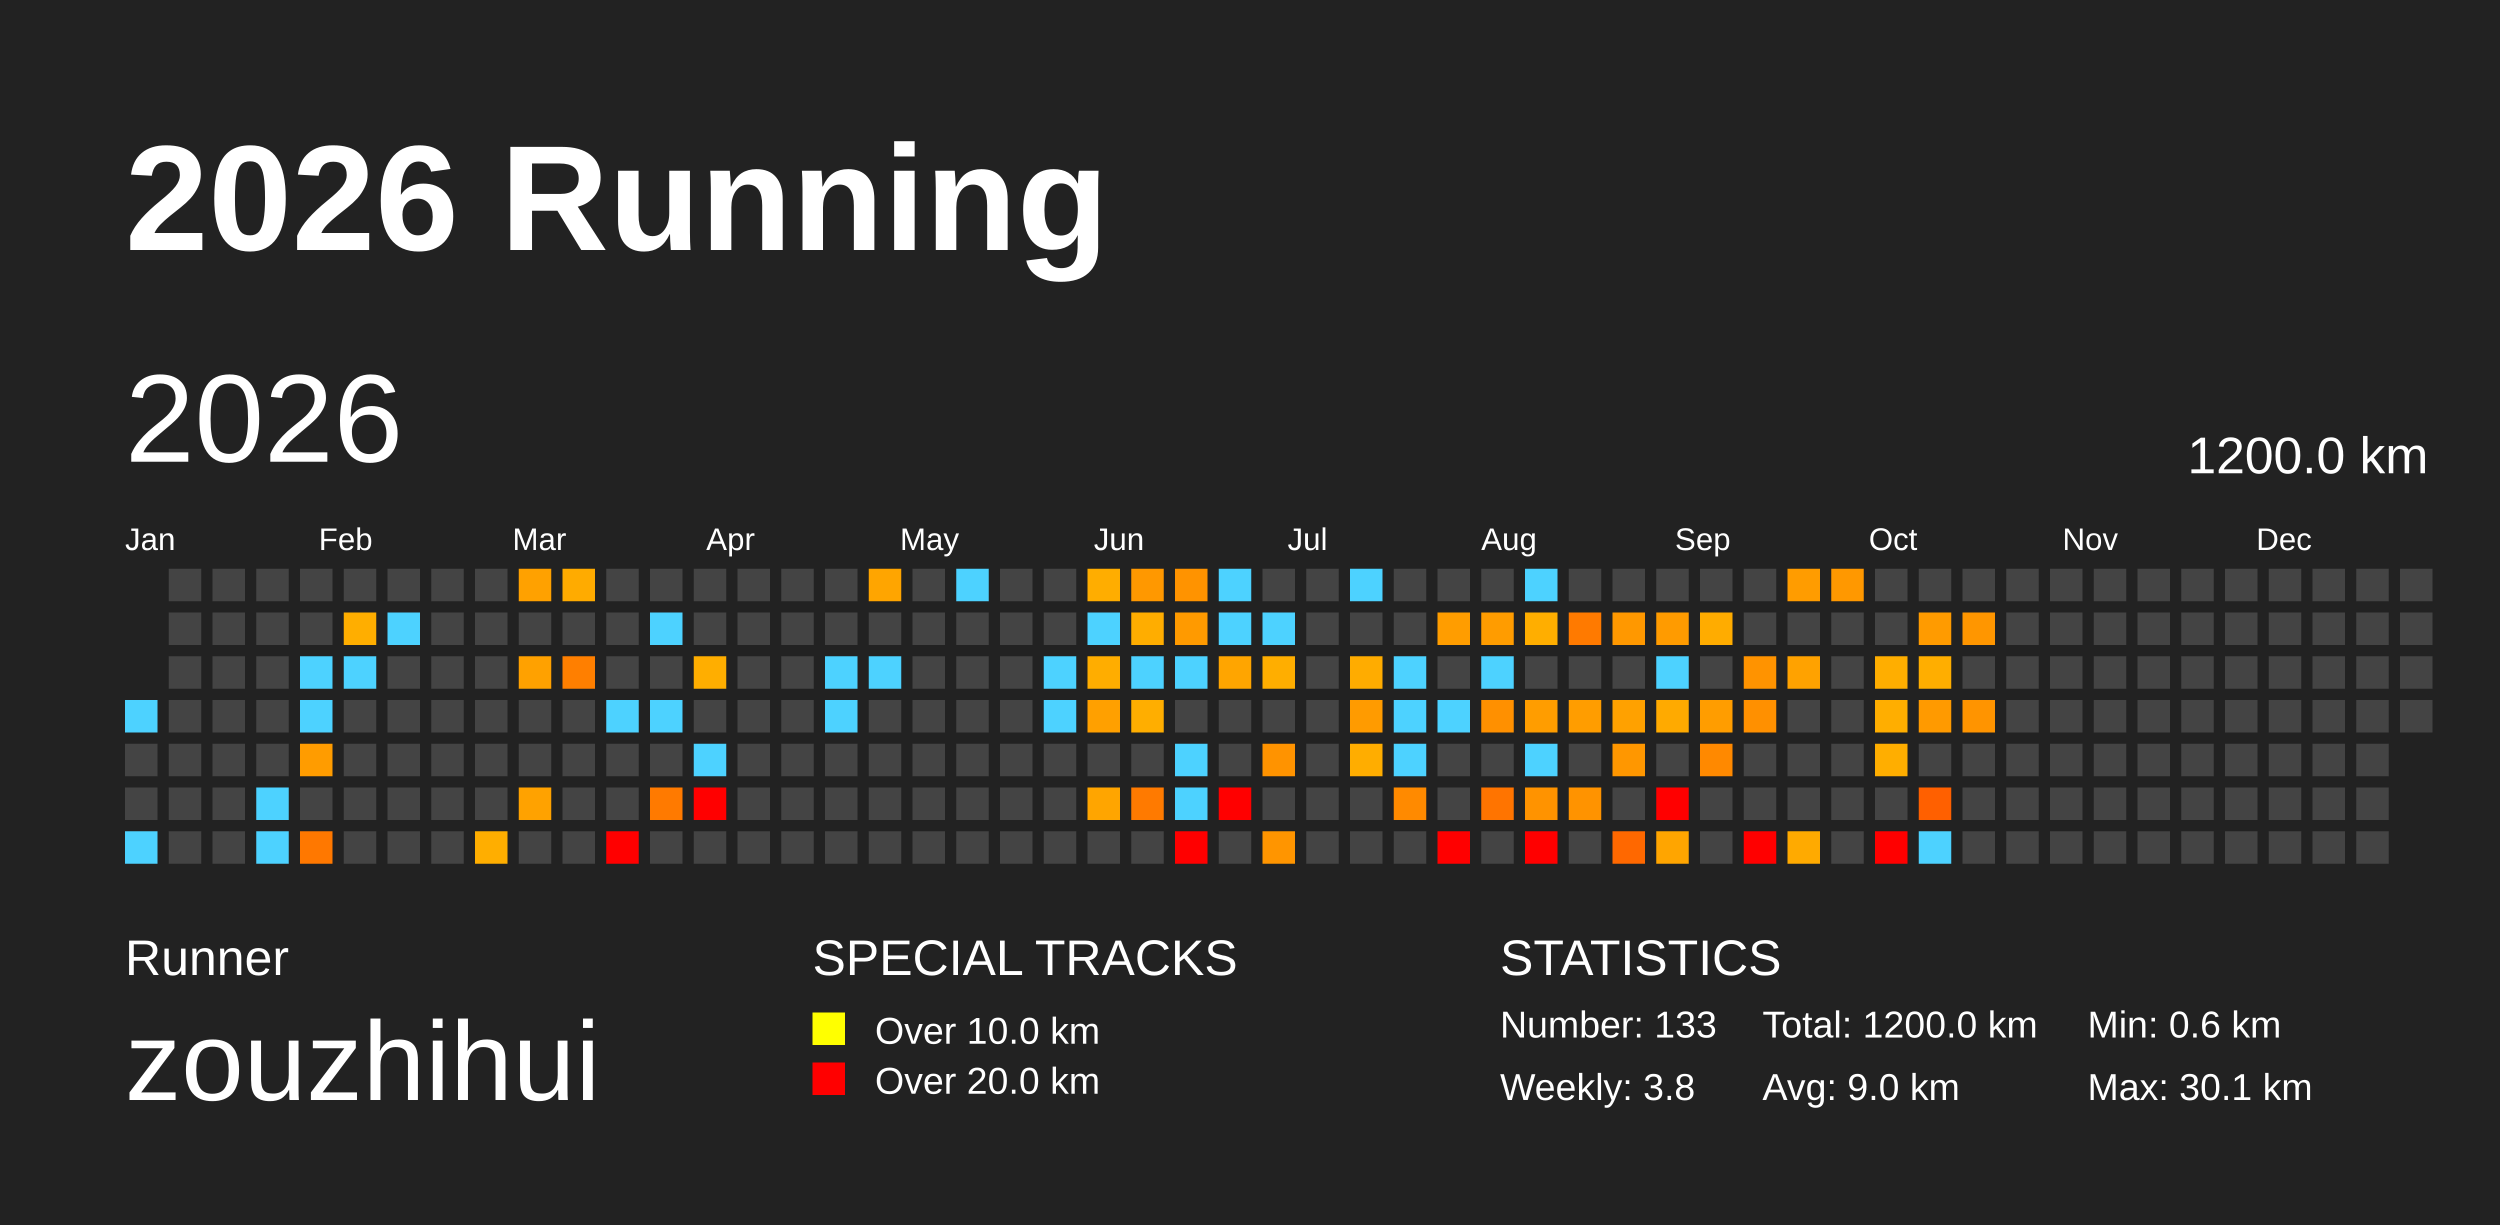
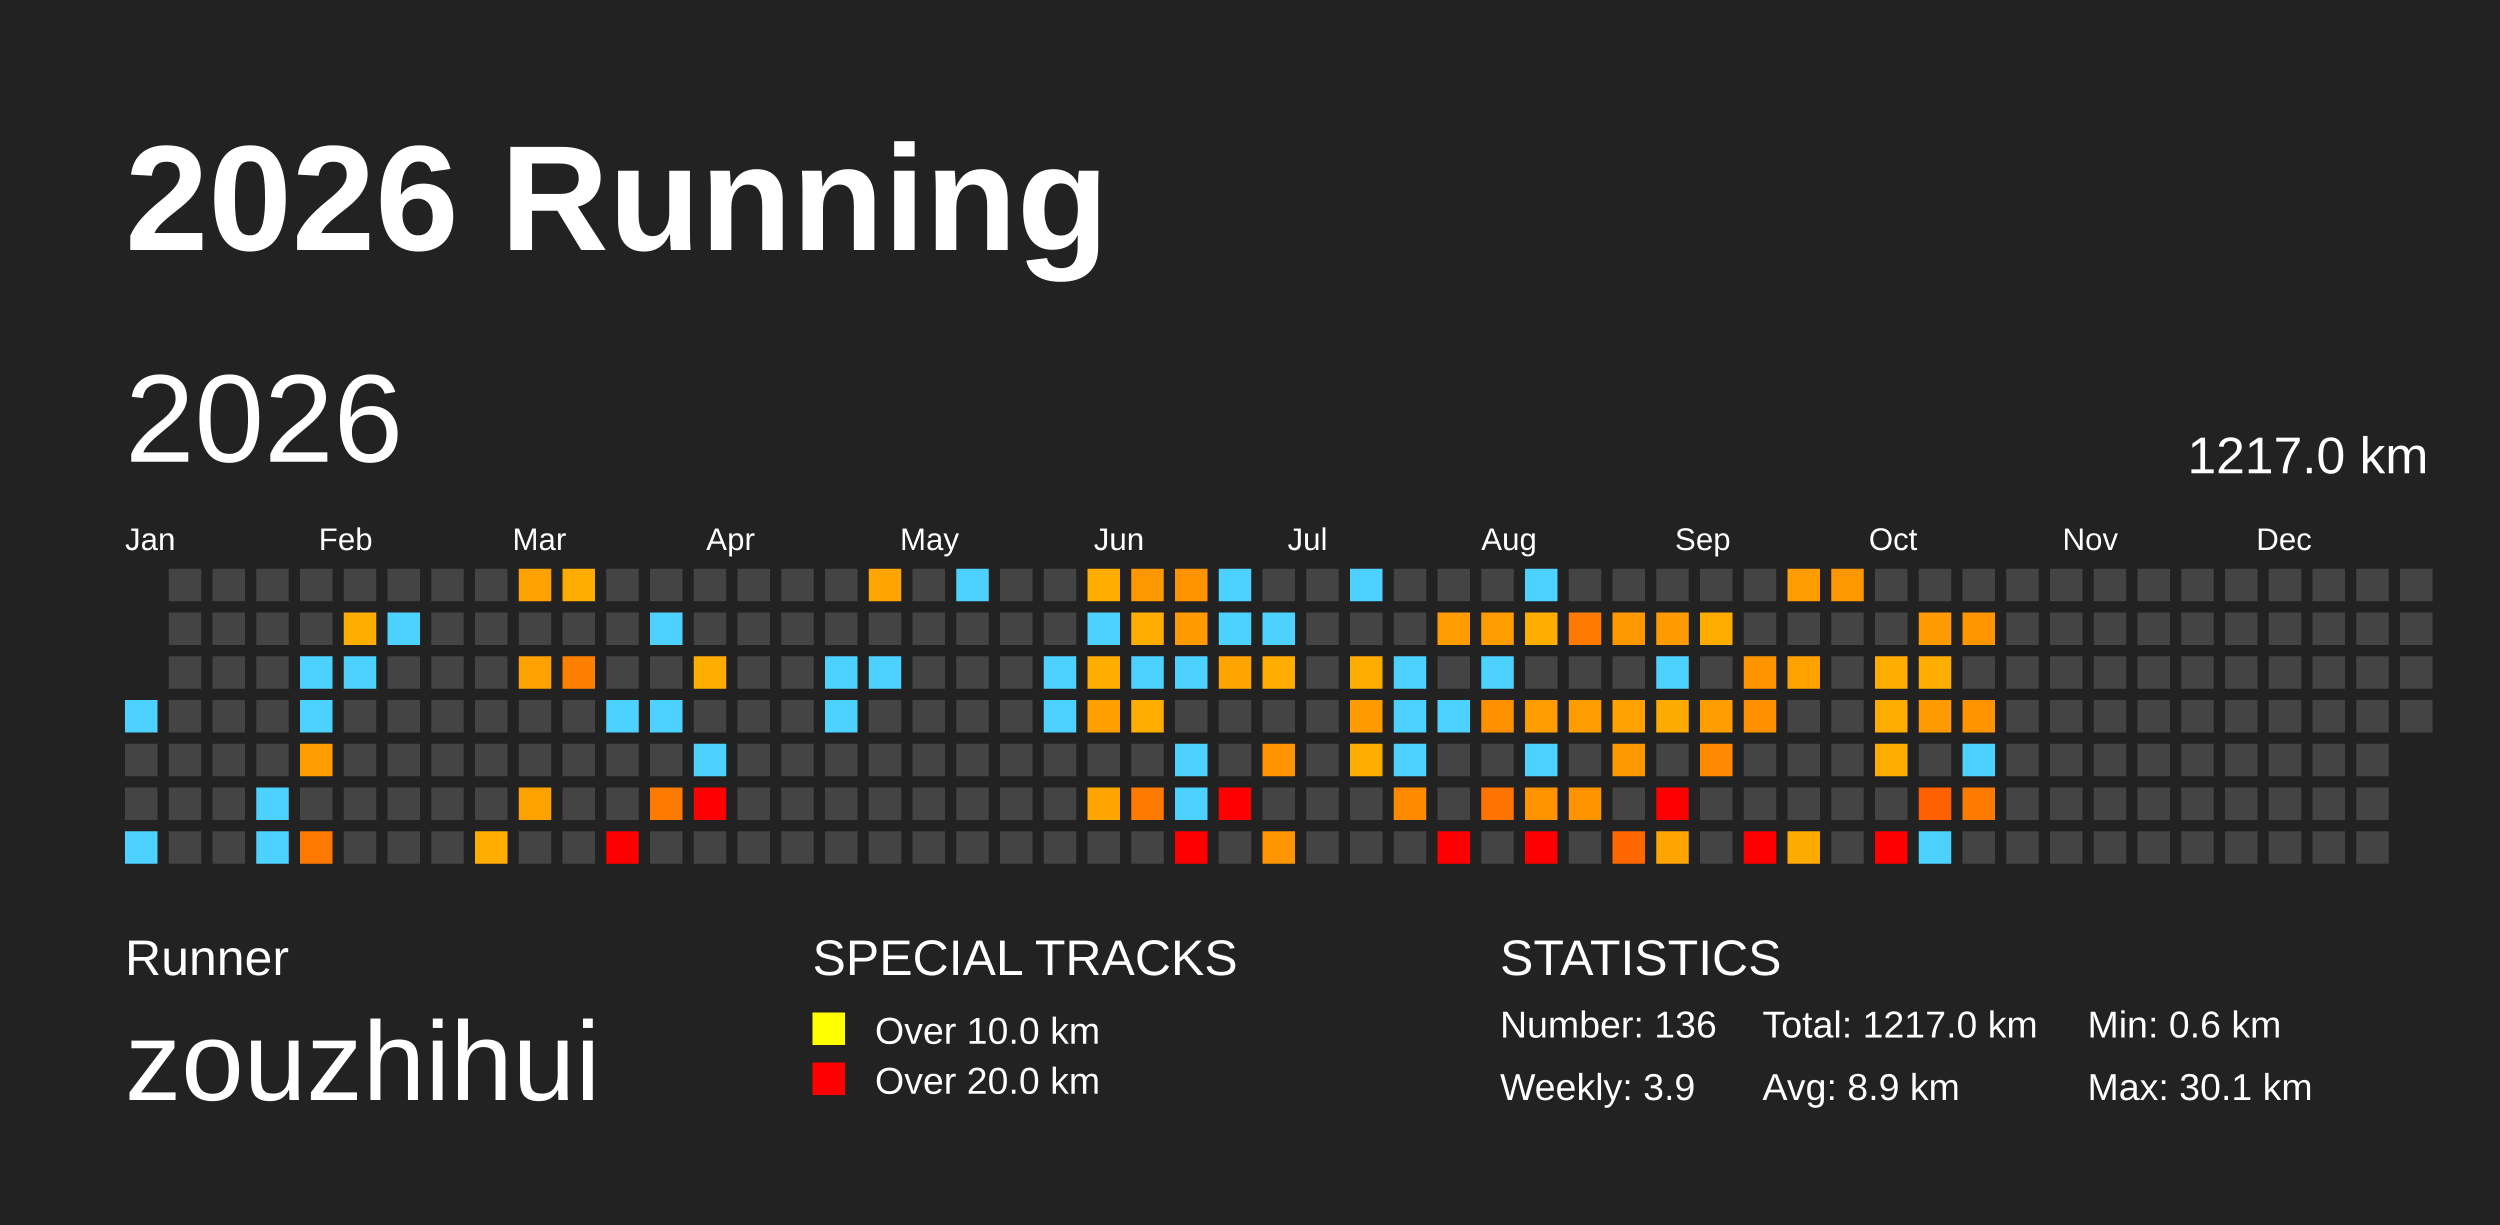
<svg xmlns="http://www.w3.org/2000/svg" baseProfile="full" height="98mm" version="1.1" viewBox="0,0,200,98" width="200mm">
  <defs />
  <rect fill="#222222" height="98" width="200" x="0" y="0" />
  <text fill="#FFFFFF" style="font-size:12px; font-family:Arial; font-weight:bold;" x="10" y="20">2026 Running</text>
  <text fill="#FFFFFF" style="font-size:4px; font-family:Arial" x="10" y="78">Runner</text>
  <text fill="#FFFFFF" style="font-size:9px; font-family:Arial" x="10" y="88">zouzhihui</text>
  <text fill="#FFFFFF" style="font-size:4px; font-family:Arial" x="65" y="78">SPECIAL TRACKS</text>
  <rect fill="yellow" height="2.6" width="2.6" x="65" y="81" />
  <text fill="#FFFFFF" style="font-size:3px; font-family:Arial" x="70" y="83.5">Over 10.0 km</text>
  <rect fill="red" height="2.6" width="2.6" x="65" y="85" />
  <text fill="#FFFFFF" style="font-size:3px; font-family:Arial" x="70" y="87.5">Over 20.0 km</text>
  <text fill="#FFFFFF" style="font-size:4px; font-family:Arial" x="120" y="78">STATISTICS</text>
-   <text fill="#FFFFFF" style="font-size:3px; font-family:Arial" x="120" y="83">Number: 133</text>
-   <text fill="#FFFFFF" style="font-size:3px; font-family:Arial" x="120" y="88">Weekly: 3.8</text>
-   <text fill="#FFFFFF" style="font-size:3px; font-family:Arial" x="141" y="83">Total: 1200.0 km</text>
-   <text fill="#FFFFFF" style="font-size:3px; font-family:Arial" x="141" y="88">Avg: 9.0 km</text>
+   <text fill="#FFFFFF" style="font-size:3px; font-family:Arial" x="120" y="83">Number: 136</text>
+   <text fill="#FFFFFF" style="font-size:3px; font-family:Arial" x="120" y="88">Weekly: 3.9</text>
+   <text fill="#FFFFFF" style="font-size:3px; font-family:Arial" x="141" y="83">Total: 1217.0 km</text>
+   <text fill="#FFFFFF" style="font-size:3px; font-family:Arial" x="141" y="88">Avg: 8.9 km</text>
  <text fill="#FFFFFF" style="font-size:3px; font-family:Arial" x="167" y="83">Min: 0.6 km</text>
  <text fill="#FFFFFF" style="font-size:3px; font-family:Arial" x="167" y="88">Max: 30.1 km</text>
  <text dominant-baseline="hanging" fill="#FFFFFF" style="font-size:10.0px; font-family:Arial;" x="10" y="30">2026</text>
-   <text dominant-baseline="hanging" fill="#FFFFFF" style="font-size:4.125px; font-family:Arial;" x="175" y="35">1200.0 km</text>
+   <text dominant-baseline="hanging" fill="#FFFFFF" style="font-size:4.125px; font-family:Arial;" x="175" y="35">1217.0 km</text>
  <text fill="#FFFFFF" style="font-size:2.5px; font-family:Arial" x="10.0" y="44">Jan</text>
  <text fill="#FFFFFF" style="font-size:2.5px; font-family:Arial" x="25.5" y="44">Feb</text>
  <text fill="#FFFFFF" style="font-size:2.5px; font-family:Arial" x="41.0" y="44">Mar</text>
  <text fill="#FFFFFF" style="font-size:2.5px; font-family:Arial" x="56.5" y="44">Apr</text>
  <text fill="#FFFFFF" style="font-size:2.5px; font-family:Arial" x="72.0" y="44">May</text>
  <text fill="#FFFFFF" style="font-size:2.5px; font-family:Arial" x="87.5" y="44">Jun</text>
  <text fill="#FFFFFF" style="font-size:2.5px; font-family:Arial" x="103.0" y="44">Jul</text>
  <text fill="#FFFFFF" style="font-size:2.5px; font-family:Arial" x="118.5" y="44">Aug</text>
  <text fill="#FFFFFF" style="font-size:2.5px; font-family:Arial" x="134.0" y="44">Sep</text>
  <text fill="#FFFFFF" style="font-size:2.5px; font-family:Arial" x="149.5" y="44">Oct</text>
  <text fill="#FFFFFF" style="font-size:2.5px; font-family:Arial" x="165.0" y="44">Nov</text>
  <text fill="#FFFFFF" style="font-size:2.5px; font-family:Arial" x="180.5" y="44">Dec</text>
  <rect fill="#4dd2ff" height="2.6" width="2.6" x="10.0" y="56.0" />
  <rect fill="#444444" height="2.6" width="2.6" x="10.0" y="59.5" />
  <rect fill="#444444" height="2.6" width="2.6" x="10.0" y="63.0" />
  <rect fill="#4dd2ff" height="2.6" width="2.6" x="10.0" y="66.5" />
  <rect fill="#444444" height="2.6" width="2.6" x="13.5" y="45.5" />
  <rect fill="#444444" height="2.6" width="2.6" x="13.5" y="49.0" />
  <rect fill="#444444" height="2.6" width="2.6" x="13.5" y="52.5" />
  <rect fill="#444444" height="2.6" width="2.6" x="13.5" y="56.0" />
  <rect fill="#444444" height="2.6" width="2.6" x="13.5" y="59.5" />
  <rect fill="#444444" height="2.6" width="2.6" x="13.5" y="63.0" />
  <rect fill="#444444" height="2.6" width="2.6" x="13.5" y="66.5" />
  <rect fill="#444444" height="2.6" width="2.6" x="17.0" y="45.5" />
  <rect fill="#444444" height="2.6" width="2.6" x="17.0" y="49.0" />
  <rect fill="#444444" height="2.6" width="2.6" x="17.0" y="52.5" />
  <rect fill="#444444" height="2.6" width="2.6" x="17.0" y="56.0" />
  <rect fill="#444444" height="2.6" width="2.6" x="17.0" y="59.5" />
  <rect fill="#444444" height="2.6" width="2.6" x="17.0" y="63.0" />
  <rect fill="#444444" height="2.6" width="2.6" x="17.0" y="66.5" />
  <rect fill="#444444" height="2.6" width="2.6" x="20.5" y="45.5" />
  <rect fill="#444444" height="2.6" width="2.6" x="20.5" y="49.0" />
  <rect fill="#444444" height="2.6" width="2.6" x="20.5" y="52.5" />
  <rect fill="#444444" height="2.6" width="2.6" x="20.5" y="56.0" />
  <rect fill="#444444" height="2.6" width="2.6" x="20.5" y="59.5" />
  <rect fill="#4dd2ff" height="2.6" width="2.6" x="20.5" y="63.0" />
  <rect fill="#4dd2ff" height="2.6" width="2.6" x="20.5" y="66.5" />
  <rect fill="#444444" height="2.6" width="2.6" x="24.0" y="45.5" />
  <rect fill="#444444" height="2.6" width="2.6" x="24.0" y="49.0" />
  <rect fill="#4dd2ff" height="2.6" width="2.6" x="24.0" y="52.5" />
  <rect fill="#4dd2ff" height="2.6" width="2.6" x="24.0" y="56.0" />
  <rect fill="#ff9c00" height="2.6" width="2.6" x="24.0" y="59.5" />
  <rect fill="#444444" height="2.6" width="2.6" x="24.0" y="63.0" />
  <rect fill="#ff7800" height="2.6" width="2.6" x="24.0" y="66.5" />
  <rect fill="#444444" height="2.6" width="2.6" x="27.5" y="45.5" />
  <rect fill="#ffae00" height="2.6" width="2.6" x="27.5" y="49.0" />
  <rect fill="#4dd2ff" height="2.6" width="2.6" x="27.5" y="52.5" />
  <rect fill="#444444" height="2.6" width="2.6" x="27.5" y="56.0" />
  <rect fill="#444444" height="2.6" width="2.6" x="27.5" y="59.5" />
  <rect fill="#444444" height="2.6" width="2.6" x="27.5" y="63.0" />
  <rect fill="#444444" height="2.6" width="2.6" x="27.5" y="66.5" />
  <rect fill="#444444" height="2.6" width="2.6" x="31.0" y="45.5" />
  <rect fill="#4dd2ff" height="2.6" width="2.6" x="31.0" y="49.0" />
  <rect fill="#444444" height="2.6" width="2.6" x="31.0" y="52.5" />
  <rect fill="#444444" height="2.6" width="2.6" x="31.0" y="56.0" />
  <rect fill="#444444" height="2.6" width="2.6" x="31.0" y="59.5" />
  <rect fill="#444444" height="2.6" width="2.6" x="31.0" y="63.0" />
  <rect fill="#444444" height="2.6" width="2.6" x="31.0" y="66.5" />
  <rect fill="#444444" height="2.6" width="2.6" x="34.5" y="45.5" />
  <rect fill="#444444" height="2.6" width="2.6" x="34.5" y="49.0" />
  <rect fill="#444444" height="2.6" width="2.6" x="34.5" y="52.5" />
  <rect fill="#444444" height="2.6" width="2.6" x="34.5" y="56.0" />
  <rect fill="#444444" height="2.6" width="2.6" x="34.5" y="59.5" />
  <rect fill="#444444" height="2.6" width="2.6" x="34.5" y="63.0" />
  <rect fill="#444444" height="2.6" width="2.6" x="34.5" y="66.5" />
  <rect fill="#444444" height="2.6" width="2.6" x="38.0" y="45.5" />
  <rect fill="#444444" height="2.6" width="2.6" x="38.0" y="49.0" />
  <rect fill="#444444" height="2.6" width="2.6" x="38.0" y="52.5" />
  <rect fill="#444444" height="2.6" width="2.6" x="38.0" y="56.0" />
  <rect fill="#444444" height="2.6" width="2.6" x="38.0" y="59.5" />
  <rect fill="#444444" height="2.6" width="2.6" x="38.0" y="63.0" />
  <rect fill="#ffae00" height="2.6" width="2.6" x="38.0" y="66.5" />
  <rect fill="#ffa100" height="2.6" width="2.6" x="41.5" y="45.5" />
  <rect fill="#444444" height="2.6" width="2.6" x="41.5" y="49.0" />
  <rect fill="#ffa100" height="2.6" width="2.6" x="41.5" y="52.5" />
  <rect fill="#444444" height="2.6" width="2.6" x="41.5" y="56.0" />
  <rect fill="#444444" height="2.6" width="2.6" x="41.5" y="59.5" />
  <rect fill="#ffa200" height="2.6" width="2.6" x="41.5" y="63.0" />
  <rect fill="#444444" height="2.6" width="2.6" x="41.5" y="66.5" />
  <rect fill="#ffab00" height="2.6" width="2.6" x="45.0" y="45.5" />
  <rect fill="#444444" height="2.6" width="2.6" x="45.0" y="49.0" />
  <rect fill="#ff7f00" height="2.6" width="2.6" x="45.0" y="52.5" />
  <rect fill="#444444" height="2.6" width="2.6" x="45.0" y="56.0" />
  <rect fill="#444444" height="2.6" width="2.6" x="45.0" y="59.5" />
  <rect fill="#444444" height="2.6" width="2.6" x="45.0" y="63.0" />
  <rect fill="#444444" height="2.6" width="2.6" x="45.0" y="66.5" />
  <rect fill="#444444" height="2.6" width="2.6" x="48.5" y="45.5" />
  <rect fill="#444444" height="2.6" width="2.6" x="48.5" y="49.0" />
  <rect fill="#444444" height="2.6" width="2.6" x="48.5" y="52.5" />
  <rect fill="#4dd2ff" height="2.6" width="2.6" x="48.5" y="56.0" />
  <rect fill="#444444" height="2.6" width="2.6" x="48.5" y="59.5" />
  <rect fill="#444444" height="2.6" width="2.6" x="48.5" y="63.0" />
  <rect fill="red" height="2.6" width="2.6" x="48.5" y="66.5" />
  <rect fill="#444444" height="2.6" width="2.6" x="52.0" y="45.5" />
  <rect fill="#4dd2ff" height="2.6" width="2.6" x="52.0" y="49.0" />
  <rect fill="#444444" height="2.6" width="2.6" x="52.0" y="52.5" />
  <rect fill="#4dd2ff" height="2.6" width="2.6" x="52.0" y="56.0" />
  <rect fill="#444444" height="2.6" width="2.6" x="52.0" y="59.5" />
  <rect fill="#ff7a00" height="2.6" width="2.6" x="52.0" y="63.0" />
  <rect fill="#444444" height="2.6" width="2.6" x="52.0" y="66.5" />
  <rect fill="#444444" height="2.6" width="2.6" x="55.5" y="45.5" />
  <rect fill="#444444" height="2.6" width="2.6" x="55.5" y="49.0" />
  <rect fill="#ffae00" height="2.6" width="2.6" x="55.5" y="52.5" />
  <rect fill="#444444" height="2.6" width="2.6" x="55.5" y="56.0" />
  <rect fill="#4dd2ff" height="2.6" width="2.6" x="55.5" y="59.5" />
  <rect fill="red" height="2.6" width="2.6" x="55.5" y="63.0" />
  <rect fill="#444444" height="2.6" width="2.6" x="55.5" y="66.5" />
  <rect fill="#444444" height="2.6" width="2.6" x="59.0" y="45.5" />
  <rect fill="#444444" height="2.6" width="2.6" x="59.0" y="49.0" />
  <rect fill="#444444" height="2.6" width="2.6" x="59.0" y="52.5" />
  <rect fill="#444444" height="2.6" width="2.6" x="59.0" y="56.0" />
  <rect fill="#444444" height="2.6" width="2.6" x="59.0" y="59.5" />
  <rect fill="#444444" height="2.6" width="2.6" x="59.0" y="63.0" />
  <rect fill="#444444" height="2.6" width="2.6" x="59.0" y="66.5" />
  <rect fill="#444444" height="2.6" width="2.6" x="62.5" y="45.5" />
  <rect fill="#444444" height="2.6" width="2.6" x="62.5" y="49.0" />
  <rect fill="#444444" height="2.6" width="2.6" x="62.5" y="52.5" />
  <rect fill="#444444" height="2.6" width="2.6" x="62.5" y="56.0" />
  <rect fill="#444444" height="2.6" width="2.6" x="62.5" y="59.5" />
  <rect fill="#444444" height="2.6" width="2.6" x="62.5" y="63.0" />
  <rect fill="#444444" height="2.6" width="2.6" x="62.5" y="66.5" />
  <rect fill="#444444" height="2.6" width="2.6" x="66.0" y="45.5" />
  <rect fill="#444444" height="2.6" width="2.6" x="66.0" y="49.0" />
  <rect fill="#4dd2ff" height="2.6" width="2.6" x="66.0" y="52.5" />
  <rect fill="#4dd2ff" height="2.6" width="2.6" x="66.0" y="56.0" />
  <rect fill="#444444" height="2.6" width="2.6" x="66.0" y="59.5" />
  <rect fill="#444444" height="2.6" width="2.6" x="66.0" y="63.0" />
  <rect fill="#444444" height="2.6" width="2.6" x="66.0" y="66.5" />
  <rect fill="#ffa500" height="2.6" width="2.6" x="69.5" y="45.5" />
  <rect fill="#444444" height="2.6" width="2.6" x="69.5" y="49.0" />
  <rect fill="#4dd2ff" height="2.6" width="2.6" x="69.5" y="52.5" />
  <rect fill="#444444" height="2.6" width="2.6" x="69.5" y="56.0" />
  <rect fill="#444444" height="2.6" width="2.6" x="69.5" y="59.5" />
  <rect fill="#444444" height="2.6" width="2.6" x="69.5" y="63.0" />
  <rect fill="#444444" height="2.6" width="2.6" x="69.5" y="66.5" />
  <rect fill="#444444" height="2.6" width="2.6" x="73.0" y="45.5" />
  <rect fill="#444444" height="2.6" width="2.6" x="73.0" y="49.0" />
  <rect fill="#444444" height="2.6" width="2.6" x="73.0" y="52.5" />
  <rect fill="#444444" height="2.6" width="2.6" x="73.0" y="56.0" />
  <rect fill="#444444" height="2.6" width="2.6" x="73.0" y="59.5" />
  <rect fill="#444444" height="2.6" width="2.6" x="73.0" y="63.0" />
  <rect fill="#444444" height="2.6" width="2.6" x="73.0" y="66.5" />
  <rect fill="#4dd2ff" height="2.6" width="2.6" x="76.5" y="45.5" />
  <rect fill="#444444" height="2.6" width="2.6" x="76.5" y="49.0" />
  <rect fill="#444444" height="2.6" width="2.6" x="76.5" y="52.5" />
  <rect fill="#444444" height="2.6" width="2.6" x="76.5" y="56.0" />
  <rect fill="#444444" height="2.6" width="2.6" x="76.5" y="59.5" />
  <rect fill="#444444" height="2.6" width="2.6" x="76.5" y="63.0" />
  <rect fill="#444444" height="2.6" width="2.6" x="76.5" y="66.5" />
  <rect fill="#444444" height="2.6" width="2.6" x="80.0" y="45.5" />
  <rect fill="#444444" height="2.6" width="2.6" x="80.0" y="49.0" />
  <rect fill="#444444" height="2.6" width="2.6" x="80.0" y="52.5" />
  <rect fill="#444444" height="2.6" width="2.6" x="80.0" y="56.0" />
  <rect fill="#444444" height="2.6" width="2.6" x="80.0" y="59.5" />
  <rect fill="#444444" height="2.6" width="2.6" x="80.0" y="63.0" />
  <rect fill="#444444" height="2.6" width="2.6" x="80.0" y="66.5" />
  <rect fill="#444444" height="2.6" width="2.6" x="83.5" y="45.5" />
  <rect fill="#444444" height="2.6" width="2.6" x="83.5" y="49.0" />
  <rect fill="#4dd2ff" height="2.6" width="2.6" x="83.5" y="52.5" />
  <rect fill="#4dd2ff" height="2.6" width="2.6" x="83.5" y="56.0" />
  <rect fill="#444444" height="2.6" width="2.6" x="83.5" y="59.5" />
  <rect fill="#444444" height="2.6" width="2.6" x="83.5" y="63.0" />
  <rect fill="#444444" height="2.6" width="2.6" x="83.5" y="66.5" />
  <rect fill="#ffad00" height="2.6" width="2.6" x="87.0" y="45.5" />
  <rect fill="#4dd2ff" height="2.6" width="2.6" x="87.0" y="49.0" />
  <rect fill="#ffad00" height="2.6" width="2.6" x="87.0" y="52.5" />
  <rect fill="#ffa000" height="2.6" width="2.6" x="87.0" y="56.0" />
  <rect fill="#444444" height="2.6" width="2.6" x="87.0" y="59.5" />
  <rect fill="#ffa500" height="2.6" width="2.6" x="87.0" y="63.0" />
  <rect fill="#444444" height="2.6" width="2.6" x="87.0" y="66.5" />
  <rect fill="#ff9800" height="2.6" width="2.6" x="90.5" y="45.5" />
  <rect fill="#ffad00" height="2.6" width="2.6" x="90.5" y="49.0" />
  <rect fill="#4dd2ff" height="2.6" width="2.6" x="90.5" y="52.5" />
  <rect fill="#ffae00" height="2.6" width="2.6" x="90.5" y="56.0" />
  <rect fill="#444444" height="2.6" width="2.6" x="90.5" y="59.5" />
  <rect fill="#ff7a00" height="2.6" width="2.6" x="90.5" y="63.0" />
  <rect fill="#444444" height="2.6" width="2.6" x="90.5" y="66.5" />
  <rect fill="#ff9300" height="2.6" width="2.6" x="94.0" y="45.5" />
  <rect fill="#ff9a00" height="2.6" width="2.6" x="94.0" y="49.0" />
  <rect fill="#4dd2ff" height="2.6" width="2.6" x="94.0" y="52.5" />
  <rect fill="#444444" height="2.6" width="2.6" x="94.0" y="56.0" />
  <rect fill="#4dd2ff" height="2.6" width="2.6" x="94.0" y="59.5" />
  <rect fill="#4dd2ff" height="2.6" width="2.6" x="94.0" y="63.0" />
  <rect fill="red" height="2.6" width="2.6" x="94.0" y="66.5" />
  <rect fill="#4dd2ff" height="2.6" width="2.6" x="97.5" y="45.5" />
  <rect fill="#4dd2ff" height="2.6" width="2.6" x="97.5" y="49.0" />
  <rect fill="#ffa500" height="2.6" width="2.6" x="97.5" y="52.5" />
  <rect fill="#444444" height="2.6" width="2.6" x="97.5" y="56.0" />
  <rect fill="#444444" height="2.6" width="2.6" x="97.5" y="59.5" />
  <rect fill="red" height="2.6" width="2.6" x="97.5" y="63.0" />
  <rect fill="#444444" height="2.6" width="2.6" x="97.5" y="66.5" />
  <rect fill="#444444" height="2.6" width="2.6" x="101.0" y="45.5" />
  <rect fill="#4dd2ff" height="2.6" width="2.6" x="101.0" y="49.0" />
  <rect fill="#ffae00" height="2.6" width="2.6" x="101.0" y="52.5" />
  <rect fill="#444444" height="2.6" width="2.6" x="101.0" y="56.0" />
  <rect fill="#ff9300" height="2.6" width="2.6" x="101.0" y="59.5" />
  <rect fill="#444444" height="2.6" width="2.6" x="101.0" y="63.0" />
  <rect fill="#ff9500" height="2.6" width="2.6" x="101.0" y="66.5" />
  <rect fill="#444444" height="2.6" width="2.6" x="104.5" y="45.5" />
  <rect fill="#444444" height="2.6" width="2.6" x="104.5" y="49.0" />
  <rect fill="#444444" height="2.6" width="2.6" x="104.5" y="52.5" />
  <rect fill="#444444" height="2.6" width="2.6" x="104.5" y="56.0" />
  <rect fill="#444444" height="2.6" width="2.6" x="104.5" y="59.5" />
  <rect fill="#444444" height="2.6" width="2.6" x="104.5" y="63.0" />
  <rect fill="#444444" height="2.6" width="2.6" x="104.5" y="66.5" />
  <rect fill="#4dd2ff" height="2.6" width="2.6" x="108.0" y="45.5" />
  <rect fill="#444444" height="2.6" width="2.6" x="108.0" y="49.0" />
  <rect fill="#ffac00" height="2.6" width="2.6" x="108.0" y="52.5" />
  <rect fill="#ff9b00" height="2.6" width="2.6" x="108.0" y="56.0" />
  <rect fill="#ffad00" height="2.6" width="2.6" x="108.0" y="59.5" />
  <rect fill="#444444" height="2.6" width="2.6" x="108.0" y="63.0" />
  <rect fill="#444444" height="2.6" width="2.6" x="108.0" y="66.5" />
  <rect fill="#444444" height="2.6" width="2.6" x="111.5" y="45.5" />
  <rect fill="#444444" height="2.6" width="2.6" x="111.5" y="49.0" />
  <rect fill="#4dd2ff" height="2.6" width="2.6" x="111.5" y="52.5" />
  <rect fill="#4dd2ff" height="2.6" width="2.6" x="111.5" y="56.0" />
  <rect fill="#4dd2ff" height="2.6" width="2.6" x="111.5" y="59.5" />
  <rect fill="#ff8a00" height="2.6" width="2.6" x="111.5" y="63.0" />
  <rect fill="#444444" height="2.6" width="2.6" x="111.5" y="66.5" />
  <rect fill="#444444" height="2.6" width="2.6" x="115.0" y="45.5" />
  <rect fill="#ff9d00" height="2.6" width="2.6" x="115.0" y="49.0" />
  <rect fill="#444444" height="2.6" width="2.6" x="115.0" y="52.5" />
  <rect fill="#4dd2ff" height="2.6" width="2.6" x="115.0" y="56.0" />
  <rect fill="#444444" height="2.6" width="2.6" x="115.0" y="59.5" />
  <rect fill="#444444" height="2.6" width="2.6" x="115.0" y="63.0" />
  <rect fill="red" height="2.6" width="2.6" x="115.0" y="66.5" />
  <rect fill="#444444" height="2.6" width="2.6" x="118.5" y="45.5" />
  <rect fill="#ff9c00" height="2.6" width="2.6" x="118.5" y="49.0" />
  <rect fill="#4dd2ff" height="2.6" width="2.6" x="118.5" y="52.5" />
  <rect fill="#ff9000" height="2.6" width="2.6" x="118.5" y="56.0" />
  <rect fill="#444444" height="2.6" width="2.6" x="118.5" y="59.5" />
  <rect fill="#ff7400" height="2.6" width="2.6" x="118.5" y="63.0" />
  <rect fill="#444444" height="2.6" width="2.6" x="118.5" y="66.5" />
  <rect fill="#4dd2ff" height="2.6" width="2.6" x="122.0" y="45.5" />
  <rect fill="#ffae00" height="2.6" width="2.6" x="122.0" y="49.0" />
  <rect fill="#444444" height="2.6" width="2.6" x="122.0" y="52.5" />
  <rect fill="#ff9d00" height="2.6" width="2.6" x="122.0" y="56.0" />
  <rect fill="#4dd2ff" height="2.6" width="2.6" x="122.0" y="59.5" />
  <rect fill="#ff9300" height="2.6" width="2.6" x="122.0" y="63.0" />
  <rect fill="red" height="2.6" width="2.6" x="122.0" y="66.5" />
  <rect fill="#444444" height="2.6" width="2.6" x="125.5" y="45.5" />
  <rect fill="#ff7a00" height="2.6" width="2.6" x="125.5" y="49.0" />
  <rect fill="#444444" height="2.6" width="2.6" x="125.5" y="52.5" />
  <rect fill="#ff9d00" height="2.6" width="2.6" x="125.5" y="56.0" />
  <rect fill="#444444" height="2.6" width="2.6" x="125.5" y="59.5" />
  <rect fill="#ff9300" height="2.6" width="2.6" x="125.5" y="63.0" />
  <rect fill="#444444" height="2.6" width="2.6" x="125.5" y="66.5" />
  <rect fill="#444444" height="2.6" width="2.6" x="129.0" y="45.5" />
  <rect fill="#ff9800" height="2.6" width="2.6" x="129.0" y="49.0" />
  <rect fill="#444444" height="2.6" width="2.6" x="129.0" y="52.5" />
  <rect fill="#ffa100" height="2.6" width="2.6" x="129.0" y="56.0" />
  <rect fill="#ff9700" height="2.6" width="2.6" x="129.0" y="59.5" />
  <rect fill="#444444" height="2.6" width="2.6" x="129.0" y="63.0" />
  <rect fill="#ff6800" height="2.6" width="2.6" x="129.0" y="66.5" />
  <rect fill="#444444" height="2.6" width="2.6" x="132.5" y="45.5" />
  <rect fill="#ff9b00" height="2.6" width="2.6" x="132.5" y="49.0" />
  <rect fill="#4dd2ff" height="2.6" width="2.6" x="132.5" y="52.5" />
  <rect fill="#ffaa00" height="2.6" width="2.6" x="132.5" y="56.0" />
  <rect fill="#444444" height="2.6" width="2.6" x="132.5" y="59.5" />
  <rect fill="red" height="2.6" width="2.6" x="132.5" y="63.0" />
  <rect fill="#ffa500" height="2.6" width="2.6" x="132.5" y="66.5" />
  <rect fill="#444444" height="2.6" width="2.6" x="136.0" y="45.5" />
  <rect fill="#ffac00" height="2.6" width="2.6" x="136.0" y="49.0" />
  <rect fill="#444444" height="2.6" width="2.6" x="136.0" y="52.5" />
  <rect fill="#ff9d00" height="2.6" width="2.6" x="136.0" y="56.0" />
  <rect fill="#ff8900" height="2.6" width="2.6" x="136.0" y="59.5" />
  <rect fill="#444444" height="2.6" width="2.6" x="136.0" y="63.0" />
  <rect fill="#444444" height="2.6" width="2.6" x="136.0" y="66.5" />
  <rect fill="#444444" height="2.6" width="2.6" x="139.5" y="45.5" />
  <rect fill="#444444" height="2.6" width="2.6" x="139.5" y="49.0" />
  <rect fill="#ff9300" height="2.6" width="2.6" x="139.5" y="52.5" />
  <rect fill="#ff9000" height="2.6" width="2.6" x="139.5" y="56.0" />
  <rect fill="#444444" height="2.6" width="2.6" x="139.5" y="59.5" />
  <rect fill="#444444" height="2.6" width="2.6" x="139.5" y="63.0" />
  <rect fill="red" height="2.6" width="2.6" x="139.5" y="66.5" />
  <rect fill="#ff9c00" height="2.6" width="2.6" x="143.0" y="45.5" />
  <rect fill="#444444" height="2.6" width="2.6" x="143.0" y="49.0" />
  <rect fill="#ffa200" height="2.6" width="2.6" x="143.0" y="52.5" />
  <rect fill="#444444" height="2.6" width="2.6" x="143.0" y="56.0" />
  <rect fill="#444444" height="2.6" width="2.6" x="143.0" y="59.5" />
  <rect fill="#444444" height="2.6" width="2.6" x="143.0" y="63.0" />
  <rect fill="#ffaa00" height="2.6" width="2.6" x="143.0" y="66.5" />
  <rect fill="#ff9800" height="2.6" width="2.6" x="146.5" y="45.5" />
  <rect fill="#444444" height="2.6" width="2.6" x="146.5" y="49.0" />
  <rect fill="#444444" height="2.6" width="2.6" x="146.5" y="52.5" />
  <rect fill="#444444" height="2.6" width="2.6" x="146.5" y="56.0" />
  <rect fill="#444444" height="2.6" width="2.6" x="146.5" y="59.5" />
  <rect fill="#444444" height="2.6" width="2.6" x="146.5" y="63.0" />
  <rect fill="#444444" height="2.6" width="2.6" x="146.5" y="66.5" />
  <rect fill="#444444" height="2.6" width="2.6" x="150.0" y="45.5" />
  <rect fill="#444444" height="2.6" width="2.6" x="150.0" y="49.0" />
  <rect fill="#ffae00" height="2.6" width="2.6" x="150.0" y="52.5" />
  <rect fill="#ffae00" height="2.6" width="2.6" x="150.0" y="56.0" />
  <rect fill="#ffae00" height="2.6" width="2.6" x="150.0" y="59.5" />
  <rect fill="#444444" height="2.6" width="2.6" x="150.0" y="63.0" />
  <rect fill="red" height="2.6" width="2.6" x="150.0" y="66.5" />
  <rect fill="#444444" height="2.6" width="2.6" x="153.5" y="45.5" />
  <rect fill="#ff9b00" height="2.6" width="2.6" x="153.5" y="49.0" />
  <rect fill="#ffae00" height="2.6" width="2.6" x="153.5" y="52.5" />
  <rect fill="#ff9a00" height="2.6" width="2.6" x="153.5" y="56.0" />
  <rect fill="#444444" height="2.6" width="2.6" x="153.5" y="59.5" />
  <rect fill="#ff6000" height="2.6" width="2.6" x="153.5" y="63.0" />
  <rect fill="#4dd2ff" height="2.6" width="2.6" x="153.5" y="66.5" />
  <rect fill="#444444" height="2.6" width="2.6" x="157.0" y="45.5" />
  <rect fill="#ff9600" height="2.6" width="2.6" x="157.0" y="49.0" />
  <rect fill="#444444" height="2.6" width="2.6" x="157.0" y="52.5" />
  <rect fill="#ff9400" height="2.6" width="2.6" x="157.0" y="56.0" />
-   <rect fill="#444444" height="2.6" width="2.6" x="157.0" y="59.5" />
-   <rect fill="#444444" height="2.6" width="2.6" x="157.0" y="63.0" />
+   <rect fill="#4dd2ff" height="2.6" width="2.6" x="157.0" y="59.5" />
+   <rect fill="#ff7a00" height="2.6" width="2.6" x="157.0" y="63.0" />
  <rect fill="#444444" height="2.6" width="2.6" x="157.0" y="66.5" />
  <rect fill="#444444" height="2.6" width="2.6" x="160.5" y="45.5" />
  <rect fill="#444444" height="2.6" width="2.6" x="160.5" y="49.0" />
  <rect fill="#444444" height="2.6" width="2.6" x="160.5" y="52.5" />
  <rect fill="#444444" height="2.6" width="2.6" x="160.5" y="56.0" />
  <rect fill="#444444" height="2.6" width="2.6" x="160.5" y="59.5" />
  <rect fill="#444444" height="2.6" width="2.6" x="160.5" y="63.0" />
  <rect fill="#444444" height="2.6" width="2.6" x="160.5" y="66.5" />
  <rect fill="#444444" height="2.6" width="2.6" x="164.0" y="45.5" />
  <rect fill="#444444" height="2.6" width="2.6" x="164.0" y="49.0" />
  <rect fill="#444444" height="2.6" width="2.6" x="164.0" y="52.5" />
  <rect fill="#444444" height="2.6" width="2.6" x="164.0" y="56.0" />
  <rect fill="#444444" height="2.6" width="2.6" x="164.0" y="59.5" />
  <rect fill="#444444" height="2.6" width="2.6" x="164.0" y="63.0" />
  <rect fill="#444444" height="2.6" width="2.6" x="164.0" y="66.5" />
  <rect fill="#444444" height="2.6" width="2.6" x="167.5" y="45.5" />
  <rect fill="#444444" height="2.6" width="2.6" x="167.5" y="49.0" />
  <rect fill="#444444" height="2.6" width="2.6" x="167.5" y="52.5" />
  <rect fill="#444444" height="2.6" width="2.6" x="167.5" y="56.0" />
  <rect fill="#444444" height="2.6" width="2.6" x="167.5" y="59.5" />
  <rect fill="#444444" height="2.6" width="2.6" x="167.5" y="63.0" />
  <rect fill="#444444" height="2.6" width="2.6" x="167.5" y="66.5" />
  <rect fill="#444444" height="2.6" width="2.6" x="171.0" y="45.5" />
  <rect fill="#444444" height="2.6" width="2.6" x="171.0" y="49.0" />
  <rect fill="#444444" height="2.6" width="2.6" x="171.0" y="52.5" />
  <rect fill="#444444" height="2.6" width="2.6" x="171.0" y="56.0" />
  <rect fill="#444444" height="2.6" width="2.6" x="171.0" y="59.5" />
  <rect fill="#444444" height="2.6" width="2.6" x="171.0" y="63.0" />
  <rect fill="#444444" height="2.6" width="2.6" x="171.0" y="66.5" />
  <rect fill="#444444" height="2.6" width="2.6" x="174.5" y="45.5" />
  <rect fill="#444444" height="2.6" width="2.6" x="174.5" y="49.0" />
  <rect fill="#444444" height="2.6" width="2.6" x="174.5" y="52.5" />
  <rect fill="#444444" height="2.6" width="2.6" x="174.5" y="56.0" />
  <rect fill="#444444" height="2.6" width="2.6" x="174.5" y="59.5" />
  <rect fill="#444444" height="2.6" width="2.6" x="174.5" y="63.0" />
  <rect fill="#444444" height="2.6" width="2.6" x="174.5" y="66.5" />
  <rect fill="#444444" height="2.6" width="2.6" x="178.0" y="45.5" />
  <rect fill="#444444" height="2.6" width="2.6" x="178.0" y="49.0" />
  <rect fill="#444444" height="2.6" width="2.6" x="178.0" y="52.5" />
  <rect fill="#444444" height="2.6" width="2.6" x="178.0" y="56.0" />
  <rect fill="#444444" height="2.6" width="2.6" x="178.0" y="59.5" />
  <rect fill="#444444" height="2.6" width="2.6" x="178.0" y="63.0" />
  <rect fill="#444444" height="2.6" width="2.6" x="178.0" y="66.5" />
  <rect fill="#444444" height="2.6" width="2.6" x="181.5" y="45.5" />
  <rect fill="#444444" height="2.6" width="2.6" x="181.5" y="49.0" />
  <rect fill="#444444" height="2.6" width="2.6" x="181.5" y="52.5" />
  <rect fill="#444444" height="2.6" width="2.6" x="181.5" y="56.0" />
  <rect fill="#444444" height="2.6" width="2.6" x="181.5" y="59.5" />
  <rect fill="#444444" height="2.6" width="2.6" x="181.5" y="63.0" />
  <rect fill="#444444" height="2.6" width="2.6" x="181.5" y="66.5" />
  <rect fill="#444444" height="2.6" width="2.6" x="185.0" y="45.5" />
  <rect fill="#444444" height="2.6" width="2.6" x="185.0" y="49.0" />
  <rect fill="#444444" height="2.6" width="2.6" x="185.0" y="52.5" />
  <rect fill="#444444" height="2.6" width="2.6" x="185.0" y="56.0" />
  <rect fill="#444444" height="2.6" width="2.6" x="185.0" y="59.5" />
  <rect fill="#444444" height="2.6" width="2.6" x="185.0" y="63.0" />
  <rect fill="#444444" height="2.6" width="2.6" x="185.0" y="66.5" />
  <rect fill="#444444" height="2.6" width="2.6" x="188.5" y="45.5" />
  <rect fill="#444444" height="2.6" width="2.6" x="188.5" y="49.0" />
  <rect fill="#444444" height="2.6" width="2.6" x="188.5" y="52.5" />
  <rect fill="#444444" height="2.6" width="2.6" x="188.5" y="56.0" />
  <rect fill="#444444" height="2.6" width="2.6" x="188.5" y="59.5" />
  <rect fill="#444444" height="2.6" width="2.6" x="188.5" y="63.0" />
  <rect fill="#444444" height="2.6" width="2.6" x="188.5" y="66.5" />
  <rect fill="#444444" height="2.6" width="2.6" x="192.0" y="45.5" />
  <rect fill="#444444" height="2.6" width="2.6" x="192.0" y="49.0" />
  <rect fill="#444444" height="2.6" width="2.6" x="192.0" y="52.5" />
  <rect fill="#444444" height="2.6" width="2.6" x="192.0" y="56.0" />
</svg>
